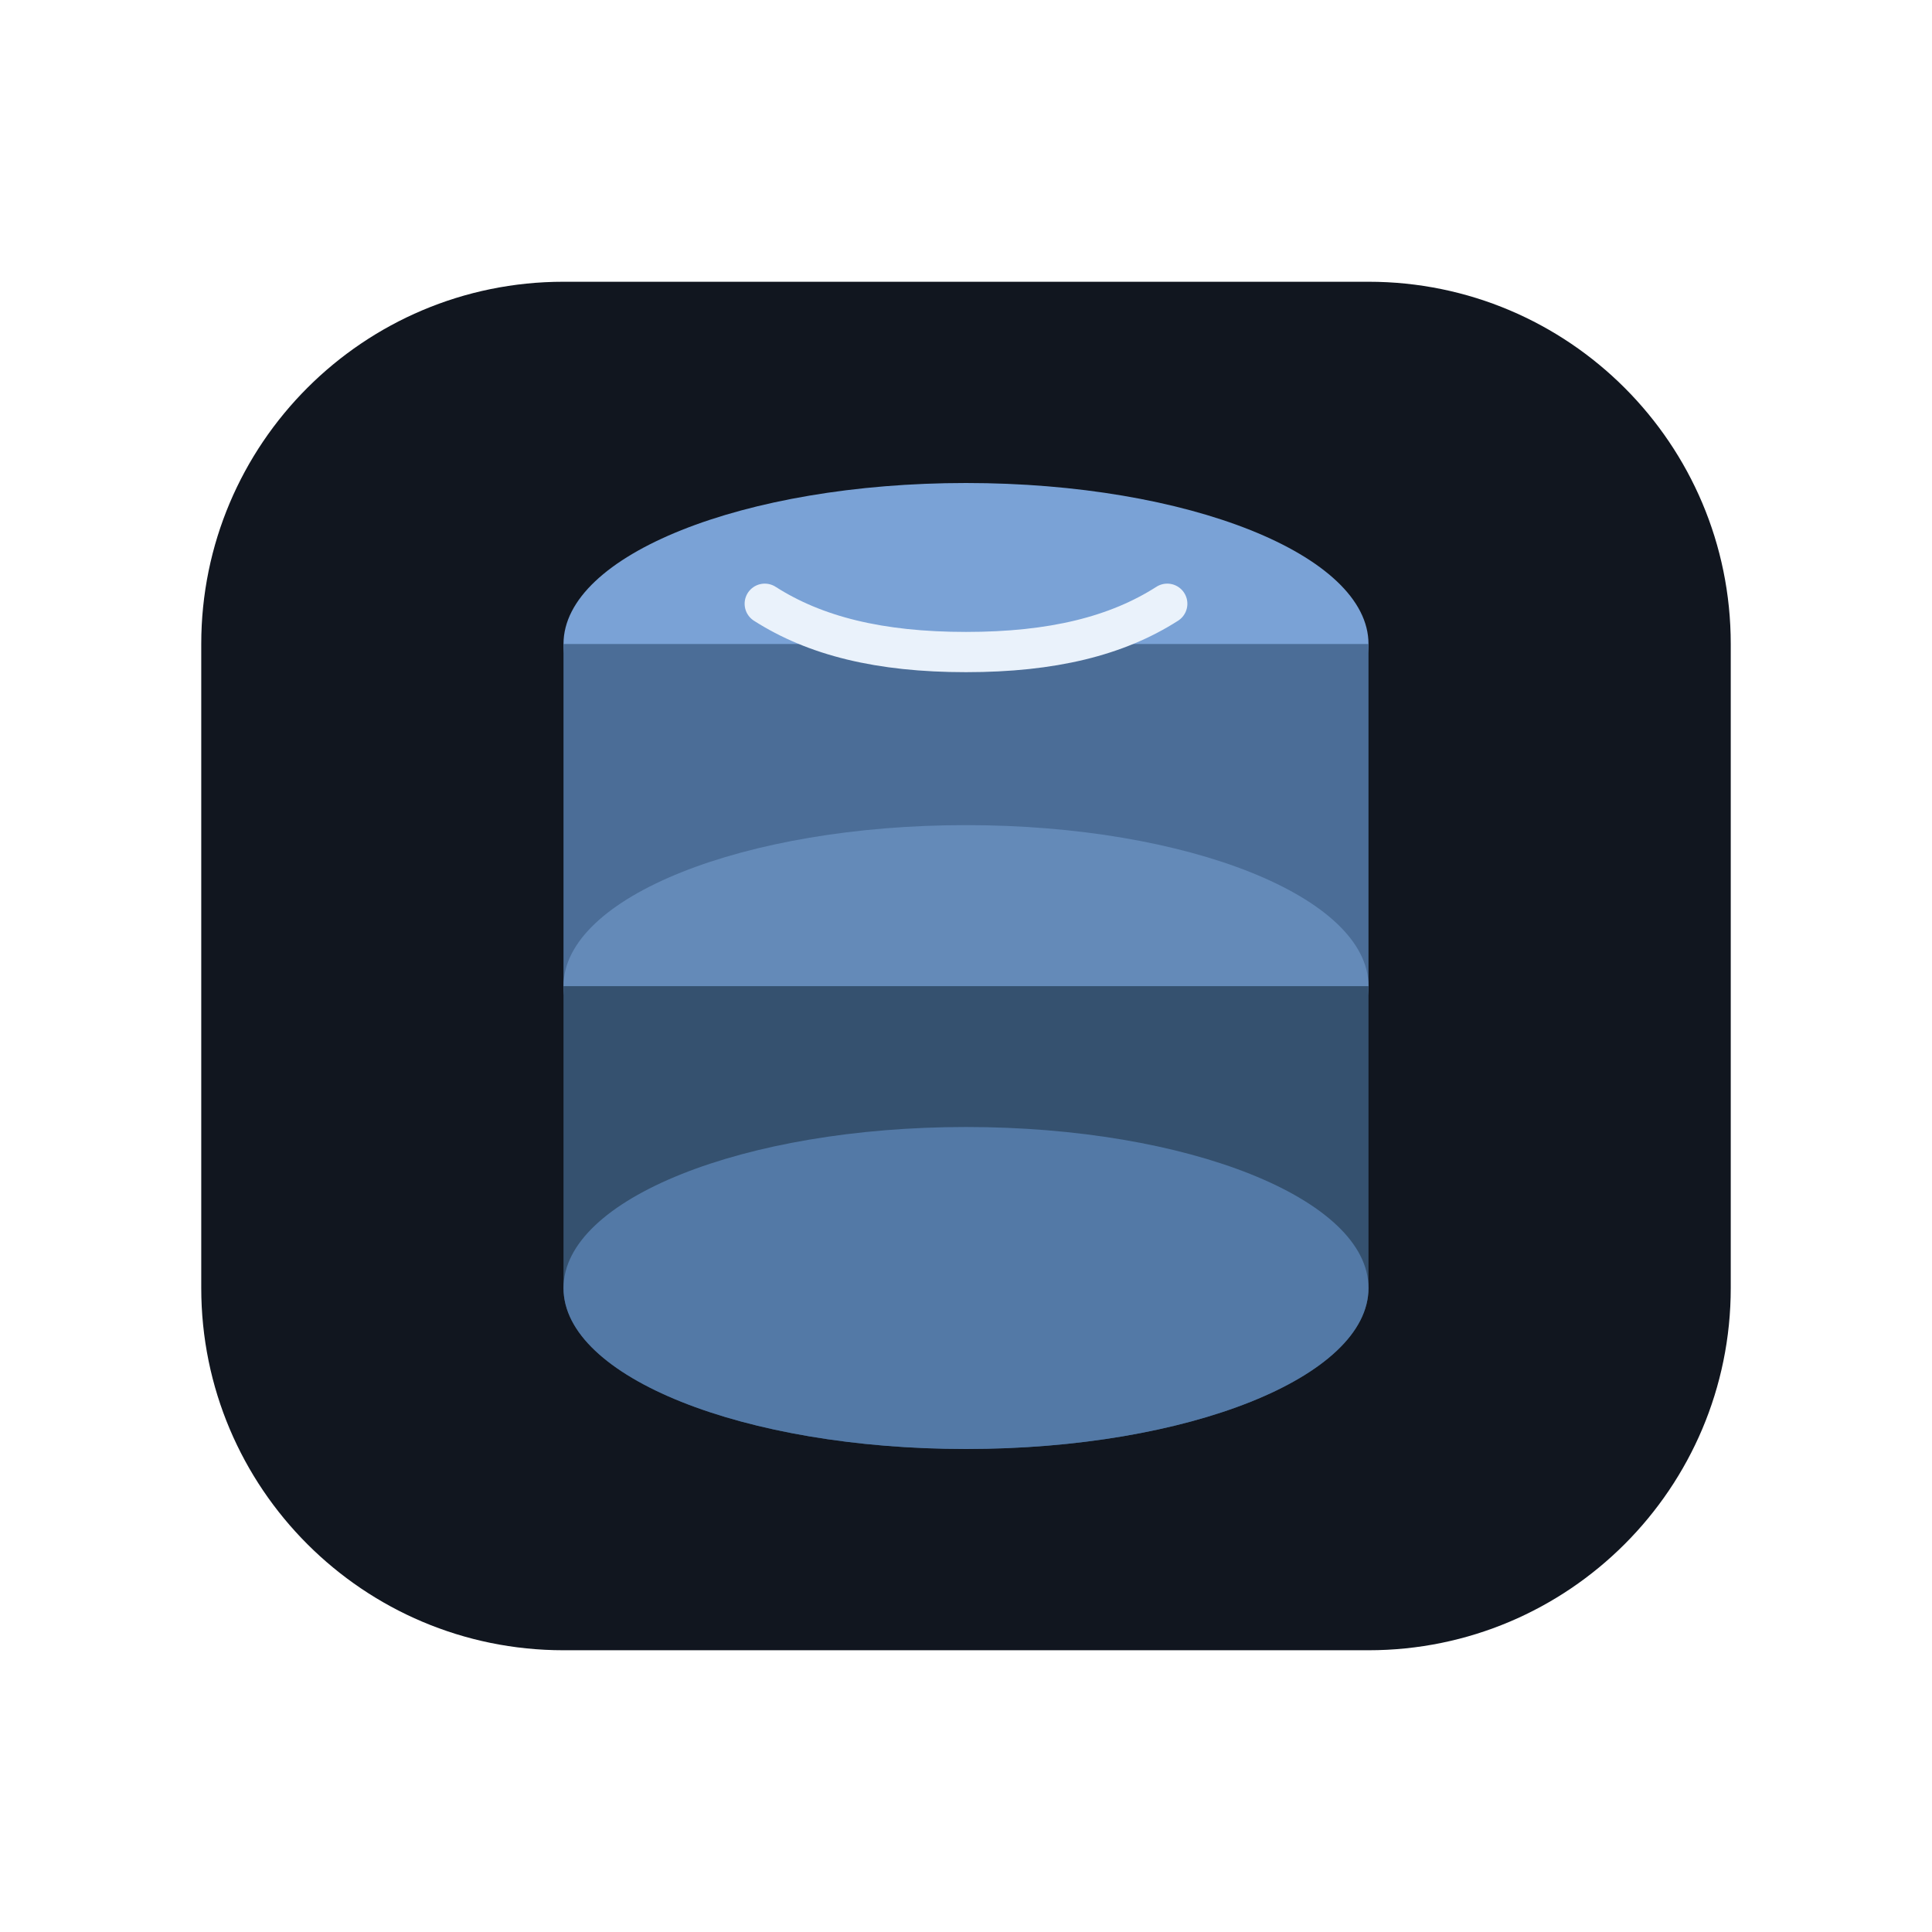
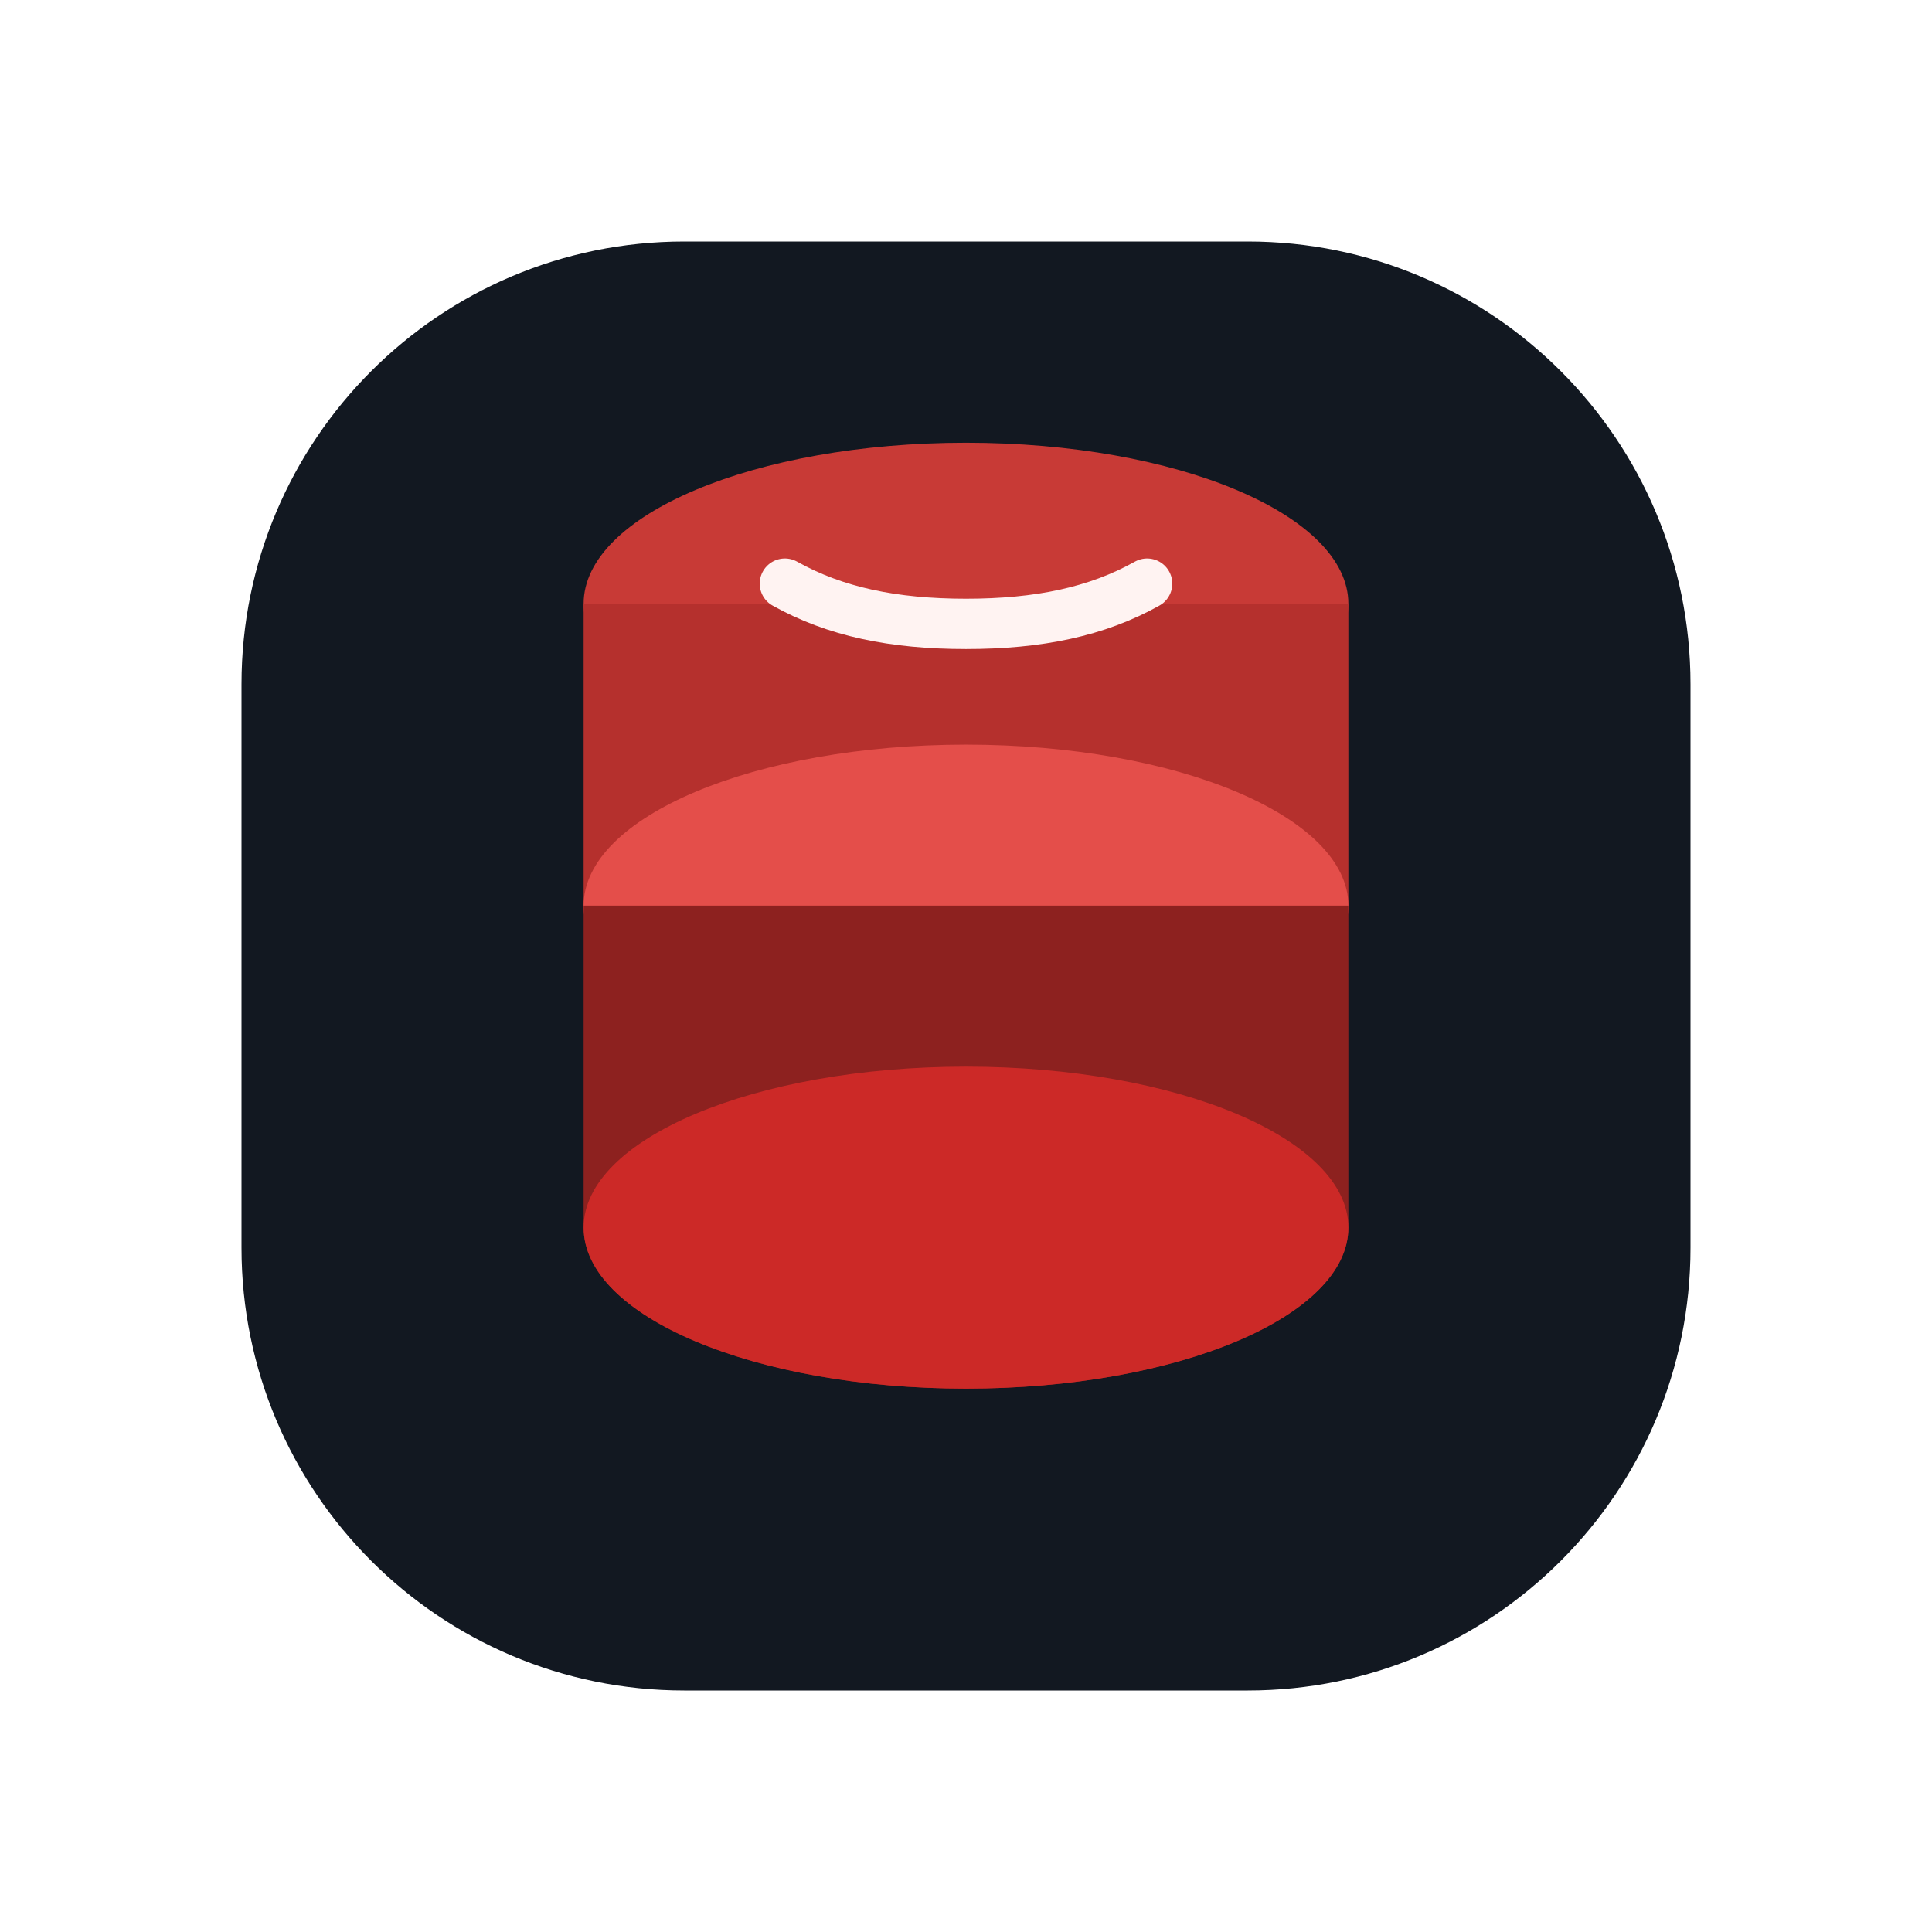
<svg xmlns="http://www.w3.org/2000/svg" width="96" height="96" viewBox="0 0 96 96" fill="none">
-   <rect x="10" y="14" width="76" height="68" rx="18" fill="#11161F" />
-   <ellipse cx="48" cy="32" rx="20" ry="8" fill="#7AA2D6" />
-   <path d="M28 32V49C28 53.418 36.954 57 48 57C59.046 57 68 53.418 68 49V32" fill="#4B6D97" />
-   <ellipse cx="48" cy="49" rx="20" ry="8" fill="#648AB8" />
-   <path d="M28 49V64C28 68.418 36.954 72 48 72C59.046 72 68 68.418 68 64V49" fill="#35516F" />
-   <ellipse cx="48" cy="64" rx="20" ry="8" fill="#5379A6" />
-   <path d="M38 30C40.5 31.6 43.7 32.4 48 32.4C52.3 32.4 55.5 31.6 58 30" stroke="#EAF2FB" stroke-width="2" stroke-linecap="round" />
+   <rect x="12" y="12" width="72" height="72" rx="22" fill="#121821" />
+   <ellipse cx="48" cy="30" rx="19" ry="8" fill="#C83A36" />
+   <path d="M29 30V45C29 49.4 37.5 53 48 53C58.5 53 67 49.4 67 45V30" fill="#B5302D" />
+   <ellipse cx="48" cy="45" rx="19" ry="8" fill="#E44E4A" />
+   <path d="M29 45V61C29 65.4 37.5 69 48 69C58.5 69 67 65.4 67 61V45" fill="#8D211F" />
+   <ellipse cx="48" cy="61" rx="19" ry="8" fill="#CC2927" />
+   <path d="M39 29C41.5 30.4 44.4 31 48 31C51.6 31 54.5 30.4 57 29" stroke="#FFF3F2" stroke-width="2.5" stroke-linecap="round" />
</svg>
